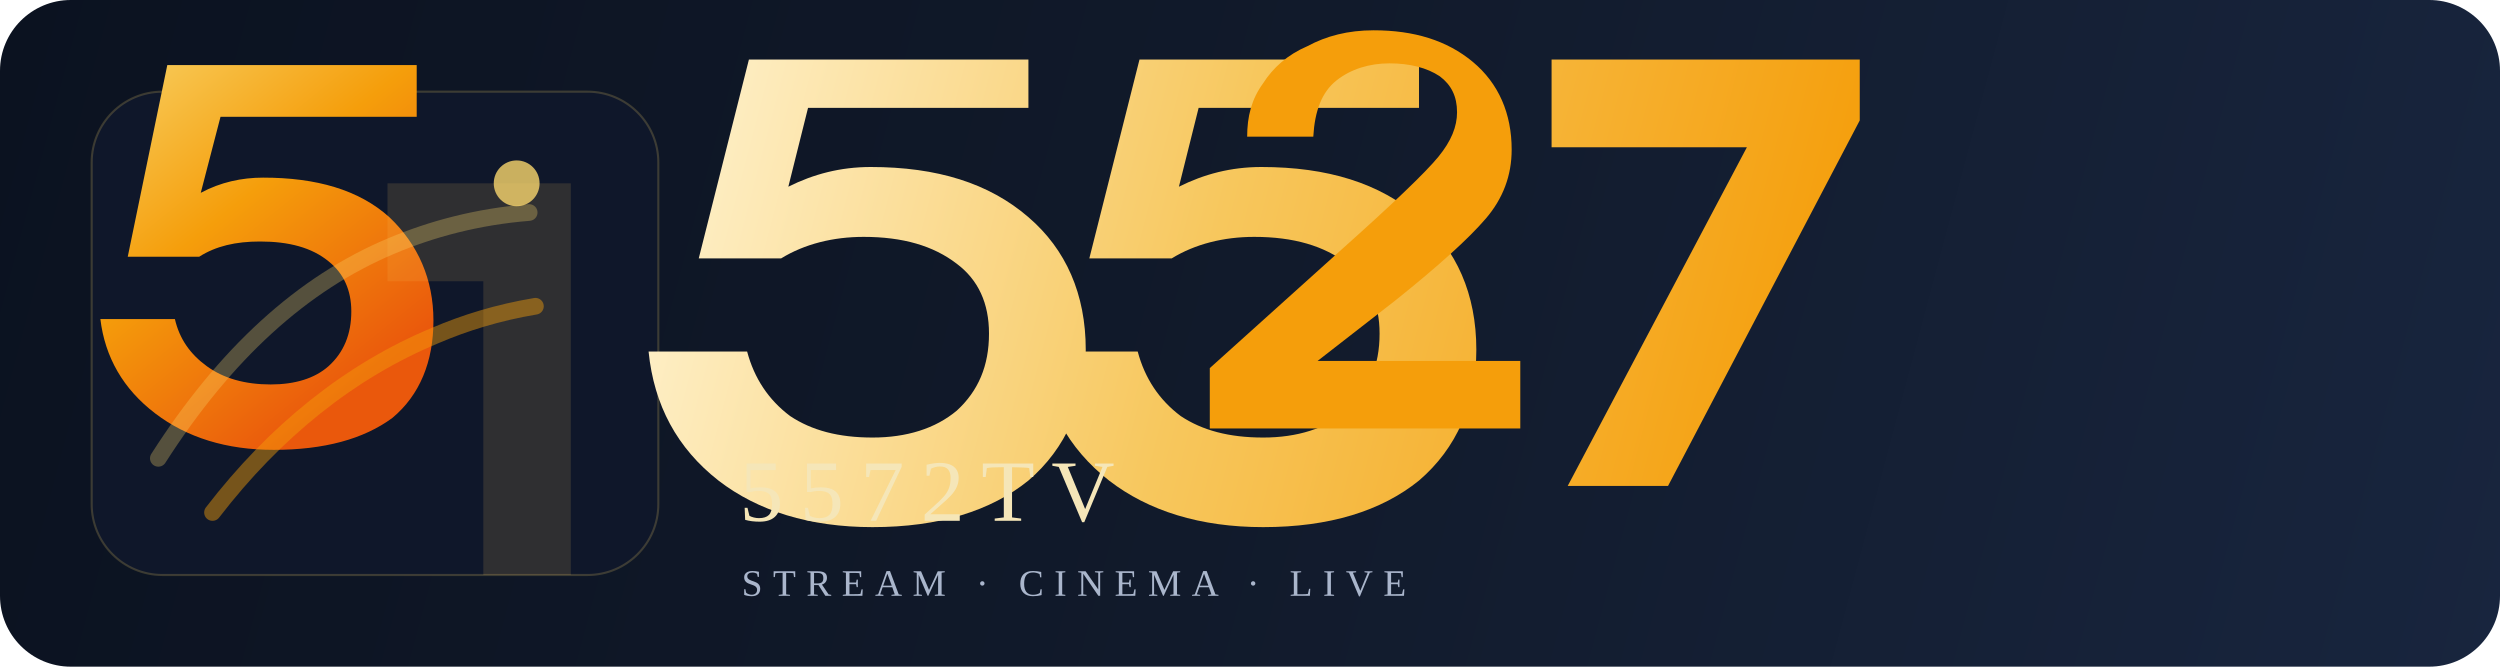
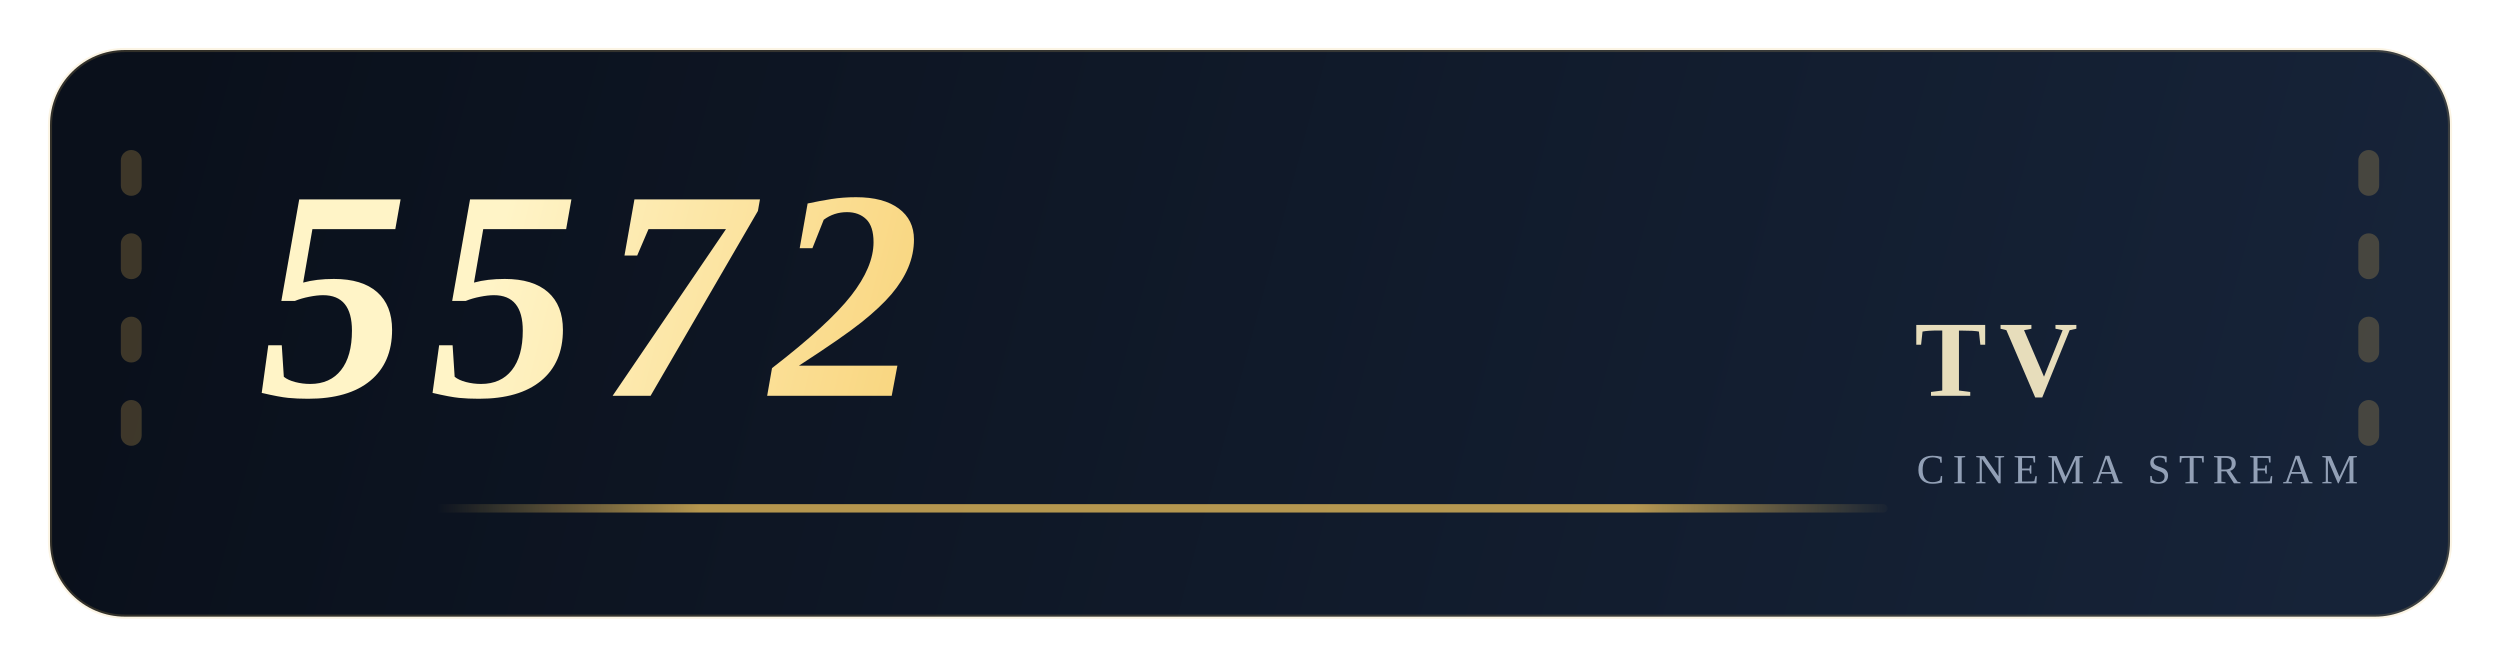
<svg xmlns="http://www.w3.org/2000/svg" width="1200" height="320" viewBox="0 0 1200 320" fill="none">
  <defs>
-     <linearGradient id="bg" x1="0" y1="0" x2="1200" y2="320" gradientUnits="userSpaceOnUse">
-       <stop stop-color="#0B1220" />
-       <stop offset="0.5" stop-color="#111A2B" />
-       <stop offset="1" stop-color="#18253E" />
+     <linearGradient id="bg" x1="84" y1="26" x2="1117" y2="300" gradientUnits="userSpaceOnUse">
+       <stop stop-color="#0A101B" />
+       <stop offset="1" stop-color="#162338" />
    </linearGradient>
-     <linearGradient id="accent" x1="90" y1="48" x2="270" y2="272" gradientUnits="userSpaceOnUse">
-       <stop stop-color="#F8D66D" />
-       <stop offset="0.5" stop-color="#F59E0B" />
-       <stop offset="1" stop-color="#EA580C" />
+     <linearGradient id="gold" x1="248" y1="80" x2="894" y2="240" gradientUnits="userSpaceOnUse">
+       <stop stop-color="#FFF4C7" />
+       <stop offset="0.45" stop-color="#F6C85F" />
+       <stop offset="1" stop-color="#E38B19" />
    </linearGradient>
-     <linearGradient id="text" x1="356" y1="74" x2="1020" y2="248" gradientUnits="userSpaceOnUse">
-       <stop stop-color="#FFF5D6" />
-       <stop offset="0.5" stop-color="#F7C75D" />
-       <stop offset="1" stop-color="#F59E0B" />
+     <linearGradient id="line" x1="210" y1="245" x2="910" y2="245" gradientUnits="userSpaceOnUse">
+       <stop stop-color="#F6C85F" stop-opacity="0" />
+       <stop offset="0.18" stop-color="#F6C85F" stop-opacity="0.72" />
+       <stop offset="0.82" stop-color="#F6C85F" stop-opacity="0.72" />
+       <stop offset="1" stop-color="#F6C85F" stop-opacity="0" />
    </linearGradient>
  </defs>
-   <rect width="1200" height="320" rx="34" fill="url(#bg)" />
-   <g>
-     <rect x="44" y="44" width="272" height="232" rx="34" fill="#0F172A" stroke="#F8D66D" stroke-opacity="0.2" />
-     <path d="M86 88H274V122H145L132 172C145 165 159 162 173 162C208 162 236 170 256 188C275 206 285 229 285 256C285 283 276 305 258 320C239 334 213 341 180 341C149 341 123 333 102 317C81 301 69 280 66 255H115C118 268 125 278 136 286C147 294 161 298 178 298C194 298 207 294 216 286C226 277 231 265 231 250C231 236 226 225 216 217C205 208 190 204 171 204C155 204 142 207 131 214H84L110 88Z" fill="url(#accent)" transform="translate(0 -33) scale(0.73)" />
-     <path d="M186 88H274V276H232V135H186V88Z" fill="#F7C75D" fill-opacity="0.14" />
-     <path d="M76 220C108 170 145 136 188 118C207 110 229 104 254 102" stroke="#F8D66D" stroke-opacity="0.3" stroke-width="8" stroke-linecap="round" />
-     <path d="M102 246C132 207 168 178 209 161C223 155 239 150 257 147" stroke="#F59E0B" stroke-opacity="0.45" stroke-width="8" stroke-linecap="round" />
-     <circle cx="248" cy="88" r="11" fill="#F8D66D" fill-opacity="0.8" />
+   <rect x="24" y="24" width="1152" height="272" rx="36" fill="url(#bg)" />
+   <rect x="24" y="24" width="1152" height="272" rx="36" stroke="#EBC46A" stroke-opacity="0.18" stroke-width="2" />
+   <g opacity="0.22">
+     <rect x="58" y="72" width="10" height="22" rx="5" fill="#F4C55C" />
+     <rect x="58" y="112" width="10" height="22" rx="5" fill="#F4C55C" />
+     <rect x="58" y="152" width="10" height="22" rx="5" fill="#F4C55C" />
+     <rect x="58" y="192" width="10" height="22" rx="5" fill="#F4C55C" />
+     <rect x="1132" y="72" width="10" height="22" rx="5" fill="#F4C55C" />
+     <rect x="1132" y="112" width="10" height="22" rx="5" fill="#F4C55C" />
+     <rect x="1132" y="152" width="10" height="22" rx="5" fill="#F4C55C" />
+     <rect x="1132" y="192" width="10" height="22" rx="5" fill="#F4C55C" />
  </g>
-   <g fill="url(#text)">
-     <path d="M393 96H574V123H451L440 167C454 160 469 156 486 156C523 156 552 165 574 184C595 202 606 227 606 258C606 288 595 313 574 331C553 348 524 357 487 357C452 357 423 348 401 331C378 313 365 289 362 259H417C421 274 429 286 441 295C453 303 468 307 487 307C506 307 522 302 534 292C546 281 552 267 552 249C552 232 546 219 534 210C521 200 504 195 482 195C465 195 449 199 436 207H390L418 96Z" transform="translate(0 -54) scale(0.86)" />
-     <path d="M611 96H792V123H669L658 167C672 160 687 156 704 156C741 156 770 165 792 184C813 202 824 227 824 258C824 288 813 313 792 331C771 348 742 357 705 357C670 357 641 348 619 331C596 313 583 289 580 259H635C639 274 647 286 659 295C671 303 686 307 705 307C724 307 740 302 752 292C764 281 770 267 770 249C770 232 764 219 752 210C739 200 722 195 700 195C683 195 667 199 654 207H608L636 96Z" transform="translate(0 -54) scale(0.86)" />
-     <path d="M866 96H1038V130L931 334H875L975 145H866V96Z" transform="translate(0 -54) scale(0.86)" />
-     <path d="M1056 140C1056 126 1059 114 1067 103C1074 92 1084 83 1098 77C1111 70 1126 66 1144 66C1172 66 1195 73 1213 88C1231 103 1240 124 1240 149C1240 167 1234 183 1222 197C1210 211 1189 230 1159 254L1105 296H1246V343H1030V301L1120 220C1157 187 1180 165 1189 154C1198 143 1202 133 1202 123C1202 112 1198 104 1190 98C1181 92 1169 89 1155 89C1141 89 1128 93 1118 101C1108 109 1103 122 1102 140H1056Z" transform="translate(-130 -31) scale(0.69)" />
-   </g>
-   <g>
-     <text x="355" y="250" fill="#F5E6B8" font-family="Georgia, 'Times New Roman', serif" font-size="42" letter-spacing="8">5572TV</text>
-     <text x="356" y="286" fill="#AAB6CC" font-family="Georgia, 'Times New Roman', serif" font-size="18" letter-spacing="5">STREAM · CINEMA · LIVE</text>
-   </g>
+   <text x="124" y="190" fill="url(#gold)" font-family="Georgia, 'Times New Roman', serif" font-size="144" font-style="italic" font-weight="700" letter-spacing="10">5572</text>
+   <path d="M126 244H904" stroke="url(#line)" stroke-width="4" stroke-linecap="round" />
+   <text x="919" y="190" fill="#E7DDBB" font-family="Georgia, 'Times New Roman', serif" font-size="52" font-weight="700" letter-spacing="6">TV</text>
+   <text x="920" y="232" fill="#92A0B6" font-family="Georgia, 'Times New Roman', serif" font-size="20" letter-spacing="4">CINEMA STREAM</text>
</svg>
